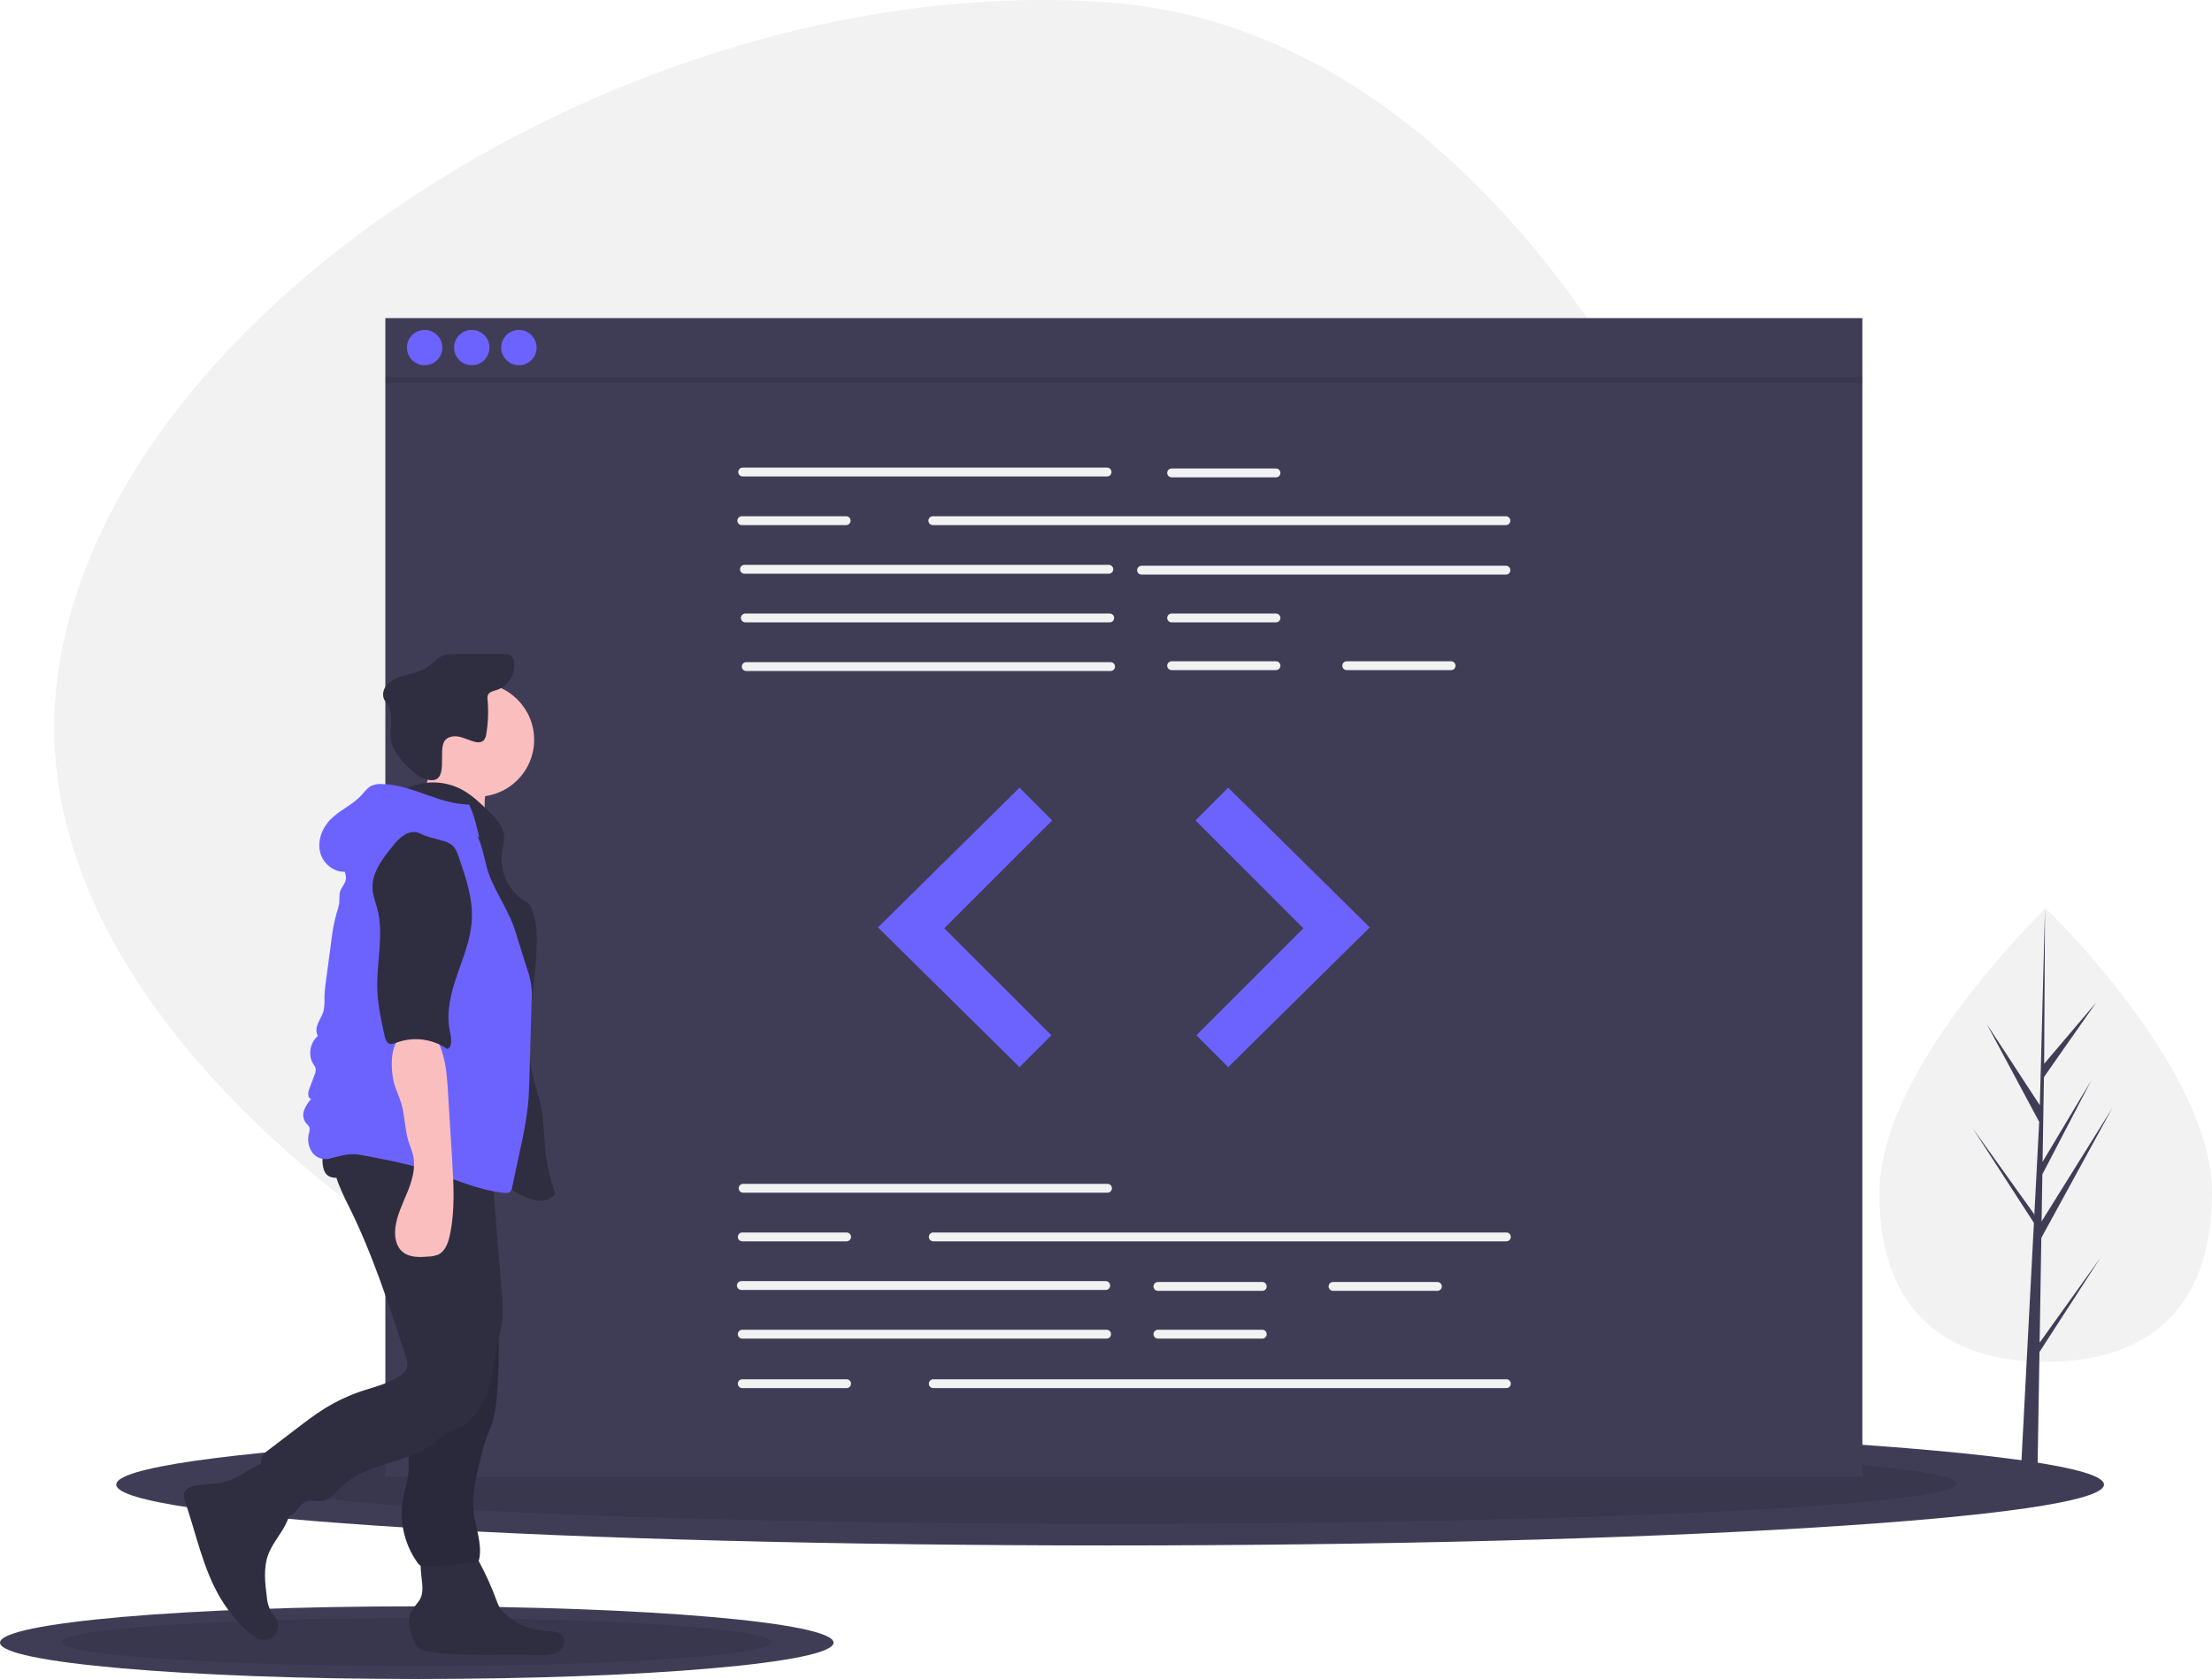
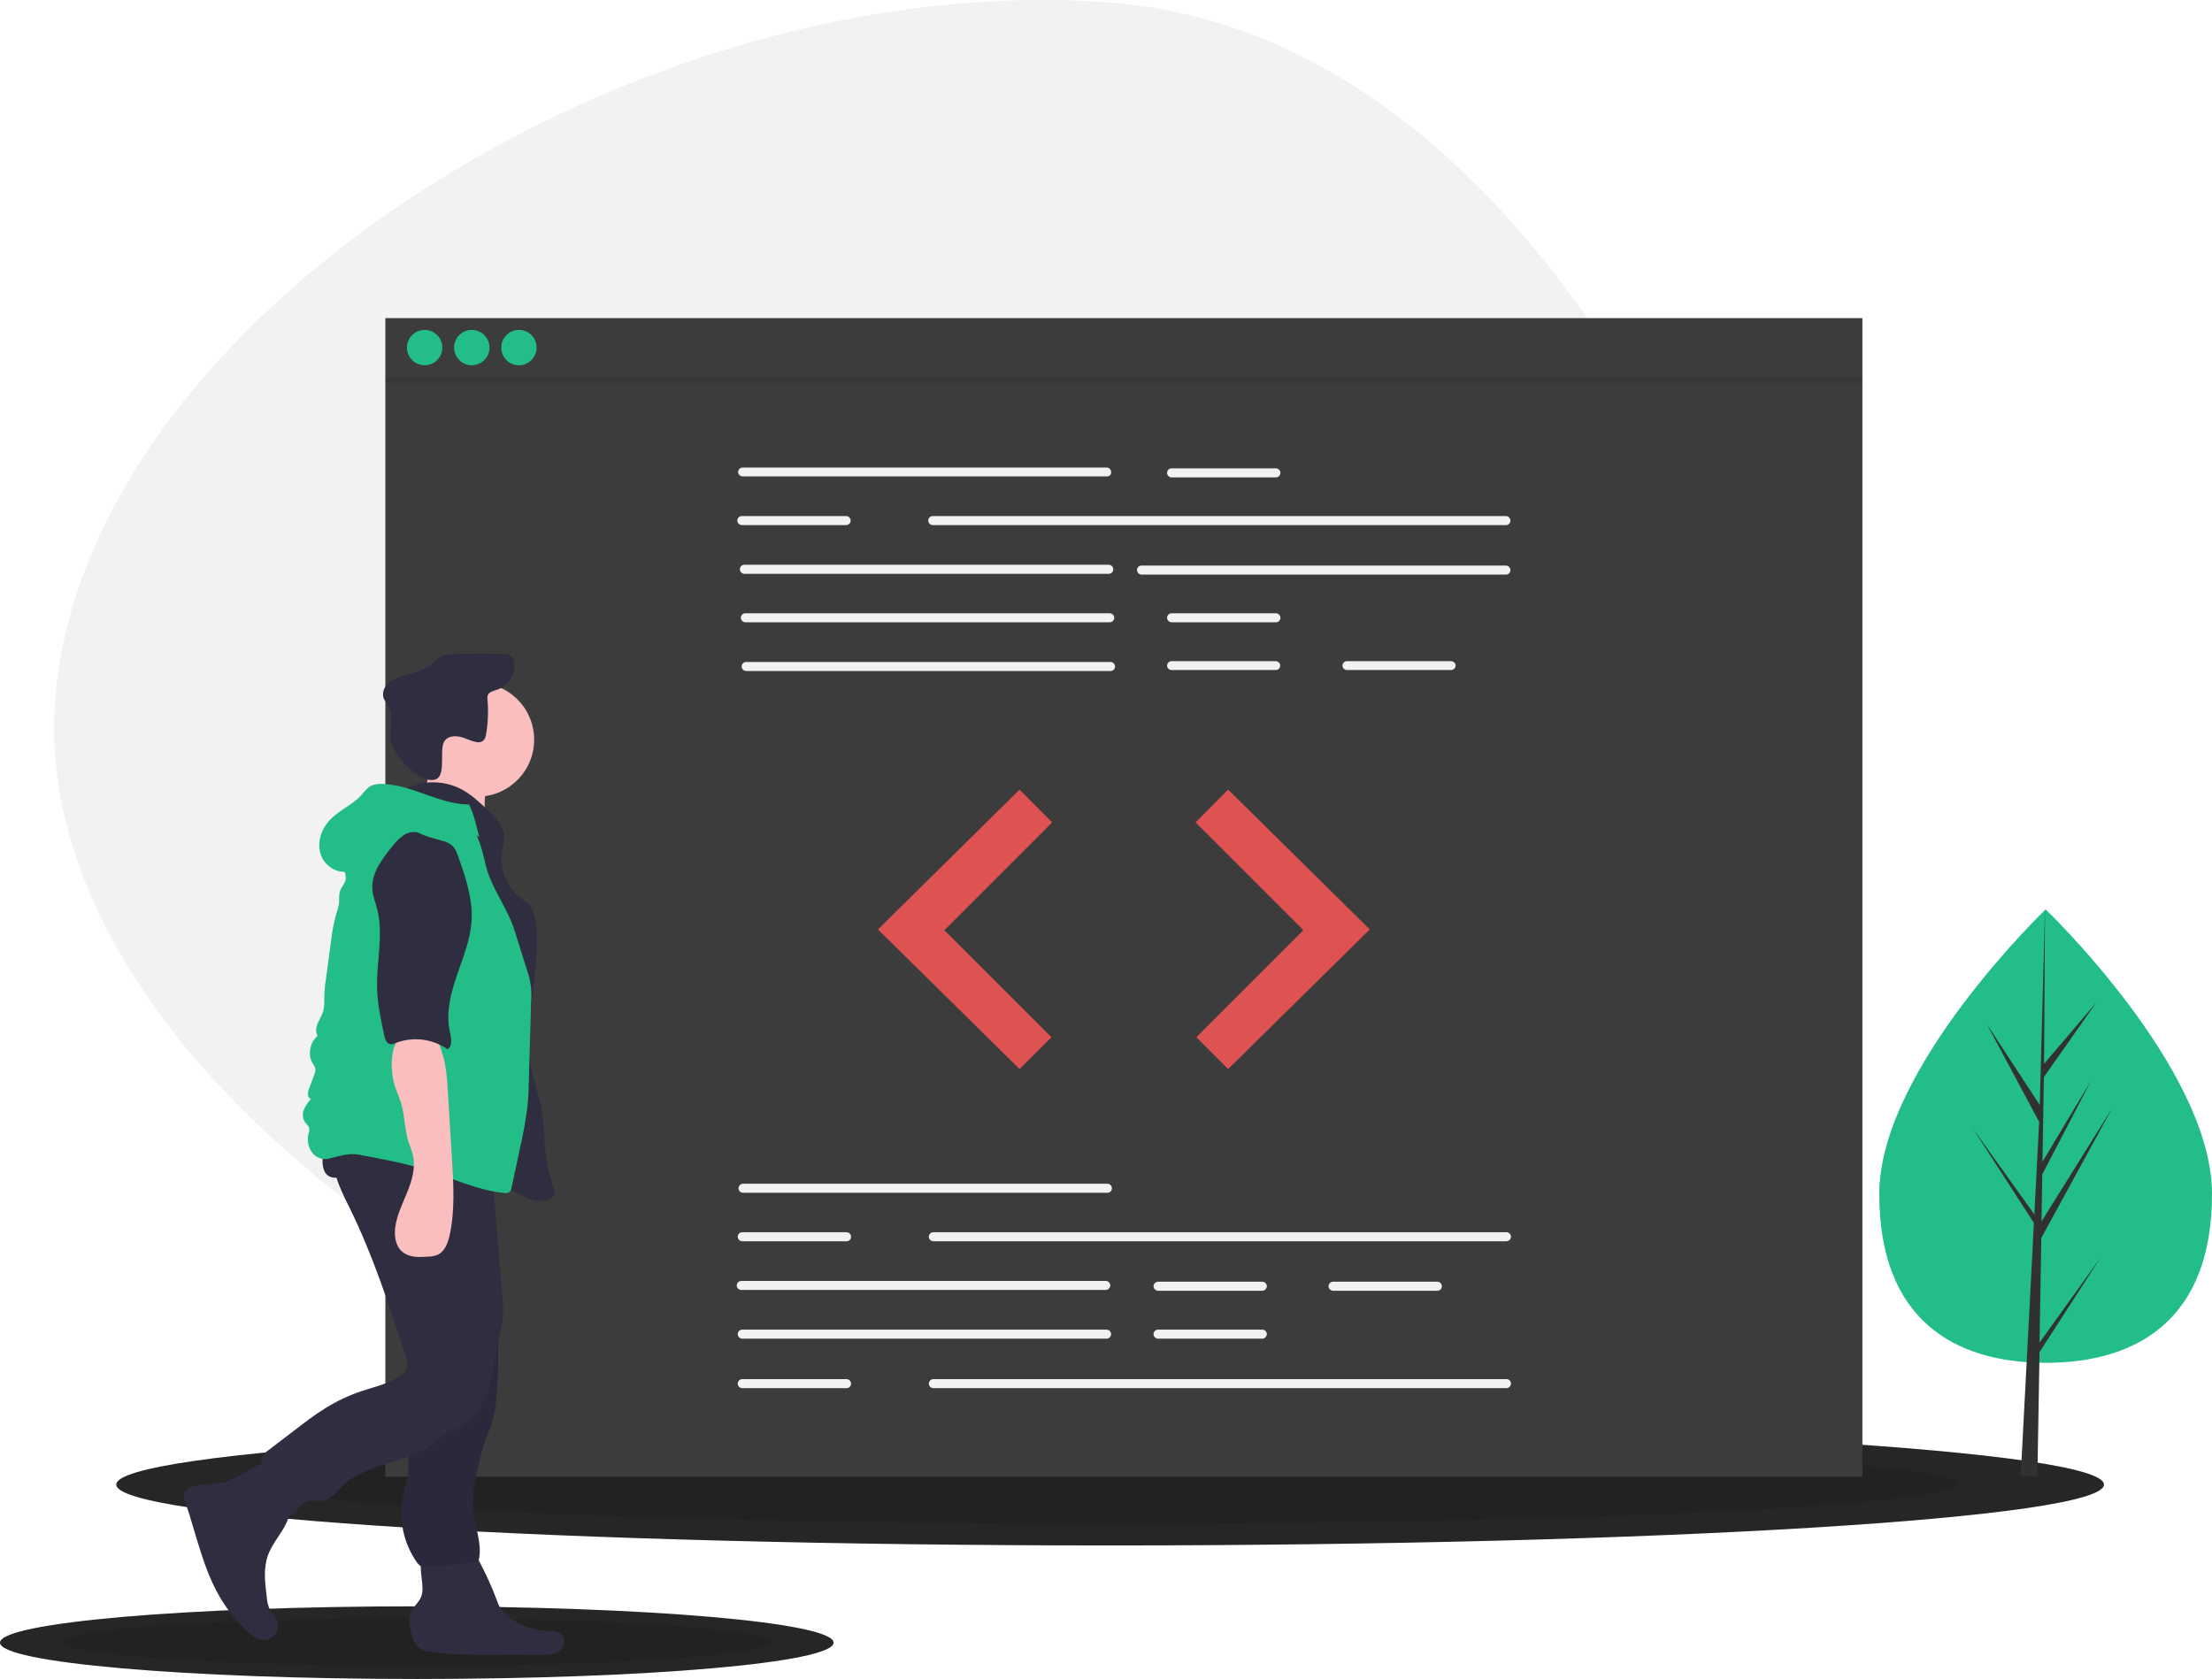
- <svg xmlns="http://www.w3.org/2000/svg" id="a594ac37-6d44-4297-8862-1cbd9c01c0b7" data-name="Layer 1" width="1126.194" height="855" viewBox="0 0 1126.194 855">
-   <path d="M581.768,778.438C339.369,759.991,50.297,572.172,65.014,378.781S359.7,5.358,602.099,23.805,984.031,403.667,969.314,597.058,824.166,796.885,581.768,778.438Z" transform="translate(-36.90323 -22.5)" fill="#f2f2f2" />
-   <ellipse cx="565.194" cy="756" rx="506" ry="31" fill="#3f3d56" />
-   <ellipse cx="565.194" cy="755.5" rx="431" ry="20.5" opacity="0.1" />
-   <ellipse cx="212.194" cy="836.5" rx="212.194" ry="18.5" fill="#3f3d56" />
-   <ellipse cx="212.194" cy="836.202" rx="180.742" ry="12.234" opacity="0.1" />
-   <rect x="196.194" y="162" width="752" height="590" fill="#3f3d56" />
-   <path d="M600.541,265.129H415.024a2.251,2.251,0,1,1,0-4.503H600.541a2.251,2.251,0,0,1,0,4.503Z" transform="translate(-36.90323 -22.5)" fill="#f2f2f2" />
-   <path d="M803.62,289.895H511.835a2.251,2.251,0,0,1,0-4.503H803.62a2.251,2.251,0,1,1,0,4.503Z" transform="translate(-36.90323 -22.5)" fill="#f2f2f2" />
-   <path d="M601.442,314.661H415.924a2.251,2.251,0,1,1,0-4.503H601.442a2.251,2.251,0,1,1,0,4.503Z" transform="translate(-36.90323 -22.5)" fill="#f2f2f2" />
-   <path d="M803.62,315.111H618.102a2.251,2.251,0,0,1,0-4.503H803.62a2.251,2.251,0,1,1,0,4.503Z" transform="translate(-36.90323 -22.5)" fill="#f2f2f2" />
-   <path d="M601.892,339.426H416.374a2.251,2.251,0,0,1,0-4.503H601.892a2.251,2.251,0,1,1,0,4.503Z" transform="translate(-36.90323 -22.5)" fill="#f2f2f2" />
-   <path d="M602.342,364.192H416.825a2.251,2.251,0,0,1,0-4.503H602.342a2.251,2.251,0,1,1,0,4.503Z" transform="translate(-36.90323 -22.5)" fill="#f2f2f2" />
-   <path d="M686.546,265.579H633.412a2.251,2.251,0,0,1,0-4.503h53.134a2.251,2.251,0,1,1,0,4.503Z" transform="translate(-36.90323 -22.5)" fill="#f2f2f2" />
-   <path d="M686.546,339.426H633.412a2.251,2.251,0,0,1,0-4.503h53.134a2.251,2.251,0,1,1,0,4.503Z" transform="translate(-36.90323 -22.5)" fill="#f2f2f2" />
-   <path d="M686.546,363.742H633.412a2.251,2.251,0,1,1,0-4.503h53.134a2.251,2.251,0,1,1,0,4.503Z" transform="translate(-36.90323 -22.5)" fill="#f2f2f2" />
-   <path d="M775.702,363.742H722.569a2.251,2.251,0,0,1,0-4.503h53.134a2.251,2.251,0,1,1,0,4.503Z" transform="translate(-36.90323 -22.5)" fill="#f2f2f2" />
-   <path d="M467.707,289.895H414.573a2.251,2.251,0,0,1,0-4.503h53.134a2.251,2.251,0,0,1,0,4.503Z" transform="translate(-36.90323 -22.5)" fill="#f2f2f2" />
-   <path d="M600.766,629.861H415.249a2.251,2.251,0,0,1,0-4.503H600.766a2.251,2.251,0,0,1,0,4.503Z" transform="translate(-36.90323 -22.5)" fill="#f2f2f2" />
-   <path d="M599.866,679.392H414.348a2.251,2.251,0,1,1,0-4.503H599.866a2.251,2.251,0,0,1,0,4.503Z" transform="translate(-36.90323 -22.5)" fill="#f2f2f2" />
-   <path d="M600.316,704.158H414.798a2.251,2.251,0,1,1,0-4.503H600.316a2.251,2.251,0,1,1,0,4.503Z" transform="translate(-36.90323 -22.5)" fill="#f2f2f2" />
-   <path d="M679.566,679.842H626.433a2.251,2.251,0,0,1,0-4.503h53.134a2.251,2.251,0,0,1,0,4.503Z" transform="translate(-36.90323 -22.5)" fill="#f2f2f2" />
-   <path d="M679.566,704.158H626.433a2.251,2.251,0,0,1,0-4.503h53.134a2.251,2.251,0,1,1,0,4.503Z" transform="translate(-36.90323 -22.5)" fill="#f2f2f2" />
-   <path d="M768.723,679.842H715.589a2.251,2.251,0,1,1,0-4.503h53.134a2.251,2.251,0,0,1,0,4.503Z" transform="translate(-36.90323 -22.5)" fill="#f2f2f2" />
-   <path d="M803.845,654.626H512.06a2.251,2.251,0,0,1,0-4.503H803.845a2.251,2.251,0,0,1,0,4.503Z" transform="translate(-36.90323 -22.5)" fill="#f2f2f2" />
-   <path d="M467.932,654.626H414.798a2.251,2.251,0,0,1,0-4.503H467.932a2.251,2.251,0,0,1,0,4.503Z" transform="translate(-36.90323 -22.5)" fill="#f2f2f2" />
-   <path d="M803.845,729.374H512.06a2.251,2.251,0,1,1,0-4.503H803.845a2.251,2.251,0,0,1,0,4.503Z" transform="translate(-36.90323 -22.5)" fill="#f2f2f2" />
-   <path d="M467.932,729.374H414.798a2.251,2.251,0,1,1,0-4.503H467.932a2.251,2.251,0,1,1,0,4.503Z" transform="translate(-36.90323 -22.5)" fill="#f2f2f2" />
-   <polygon points="519.06 401.13 447.014 472.275 519.06 543.42 535.27 527.21 480.786 472.725 535.72 417.79 519.06 401.13" fill="#6c63ff" />
-   <polygon points="625.327 401.13 697.373 472.275 625.327 543.42 609.117 527.21 663.602 472.725 608.667 417.79 625.327 401.13" fill="#6c63ff" />
-   <circle cx="216.194" cy="177" r="9" fill="#6c63ff" />
-   <circle cx="240.194" cy="177" r="9" fill="#6c63ff" />
-   <circle cx="264.194" cy="177" r="9" fill="#6c63ff" />
-   <rect x="196.194" y="192" width="752" height="3" opacity="0.1" />
-   <path d="M1163.097,629.954c0,63.771-37.911,86.038-84.676,86.038s-84.676-22.266-84.676-86.038,84.676-144.898,84.676-144.898S1163.097,566.182,1163.097,629.954Z" transform="translate(-36.90323 -22.5)" fill="#f2f2f2" />
-   <polygon points="1038.433 683.736 1039.3 630.365 1075.391 564.338 1039.436 621.993 1039.826 597.995 1064.699 550.226 1039.929 591.645 1039.929 591.645 1040.63 548.484 1067.265 510.453 1040.74 541.697 1041.178 462.556 1038.425 567.325 1038.651 563.003 1011.571 521.552 1038.217 571.3 1035.694 619.503 1035.619 618.223 1004.4 574.602 1035.524 622.743 1035.209 628.771 1035.152 628.862 1035.178 629.357 1028.776 751.653 1037.329 751.653 1038.355 688.485 1069.404 640.461 1038.433 683.736" fill="#3f3d56" />
-   <path d="M159.525,773.591a43.126,43.126,0,0,1-8.178,3.503c-5.079,1.387-10.507.878-15.637,2.063-2.1.485-4.386,1.499-5.054,3.549-.49,1.503.043,3.127.553,4.623,5.669,16.62,9.085,34.266,18.125,49.321a74.641,74.641,0,0,0,13.993,16.988c2.055,1.852,4.384,3.664,7.135,3.955a7.248,7.248,0,0,0,7.371-10.182c-.811-1.801-2.317-3.196-3.289-4.916a18.757,18.757,0,0,1-1.819-6.991c-.893-7.108-1.754-14.538.709-21.265,1.652-4.512,4.682-8.359,7.206-12.447s4.622-8.772,4.06-13.544c-.383-3.257-1.972-6.237-3.65-9.054-1.681-2.823-5.005-10.408-8.383-11.35C169.16,766.864,162.583,772.024,159.525,773.591Z" transform="translate(-36.90323 -22.5)" fill="#2f2e41" />
-   <path d="M251.96,831a14.019,14.019,0,0,1-.663,4.745c-1.058,2.793-3.681,4.706-5.036,7.367-1.885,3.701-1.031,8.174.218,12.135.783,2.483,1.81,5.067,3.912,6.603a12.893,12.893,0,0,0,5.954,1.907c18.036,2.496,36.358,1.064,54.559,1.587,3.317.095,6.829.211,9.725-1.41s4.686-5.697,2.717-8.368c-1.769-2.399-5.265-2.376-8.242-2.518a33.912,33.912,0,0,1-20.913-8.615,15.112,15.112,0,0,1-2.933-3.377,20.753,20.753,0,0,1-1.534-3.518,156.799,156.799,0,0,0-9.084-20.119c-.979-1.815-2.087-3.705-3.906-4.676a10.323,10.323,0,0,0-4.239-.926c-4.536-.294-16.283-1.838-19.791,1.69C249.461,816.768,252.032,826.86,251.96,831Z" transform="translate(-36.90323 -22.5)" fill="#2f2e41" />
-   <circle cx="242.971" cy="376.72" r="28.975" fill="#fbbebe" />
-   <path d="M253.709,423.146c-1.723,4.614-4.647,8.947-8.9,11.43l40.075,8.175a42.453,42.453,0,0,1-.562-17.869,10.3,10.3,0,0,0,.24-4.409c-.754-2.907-4.026-4.307-6.955-4.974-7.314-1.667-13.782-2.561-20.579-5.792C254.95,413.263,255.241,419.045,253.709,423.146Z" transform="translate(-36.90323 -22.5)" fill="#fbbebe" />
-   <path d="M244.474,423.727a31.338,31.338,0,0,1,27.313.714c5.138,2.707,9.392,6.794,13.572,10.826,3.853,3.717,7.962,7.972,8.236,13.319.132,2.59-.676,5.123-1.084,7.684a25.766,25.766,0,0,0,13.78,26.469c3.184,5.303,3.841,11.729,3.889,17.914.185,23.436-7.209,47.161-1.93,69.995,1.239,5.361,3.162,10.554,4.232,15.951,1.387,6.991,1.318,14.18,2.044,21.27a95.266,95.266,0,0,0,5.113,22.495c-1.744,2.774-5.374,3.837-8.642,3.613s-6.325-1.643-9.242-3.136c-14.123-7.227-27.059-16.757-41.687-22.9-9.678-4.064-19.987-6.595-29.376-11.288s-18.12-12.142-20.99-22.238c-1.241-4.365-1.318-8.965-1.385-13.503-.285-19.114-.55-38.436,3.61-57.094,3.669-16.454,10.741-32.194,12.284-48.981.502-5.464.513-11.314,3.566-15.873C232.091,432.52,241.409,430.851,244.474,423.727Z" transform="translate(-36.90323 -22.5)" fill="#2f2e41" />
-   <path d="M263.395,399.629c1.707-2.227,5-2.531,7.728-1.872s5.243,2.064,7.997,2.599a4.675,4.675,0,0,0,3.743-.526,5.444,5.444,0,0,0,1.615-3.57,68.163,68.163,0,0,0,.671-17.38,5.147,5.147,0,0,1,.159-2.437c.682-1.643,2.763-2.035,4.462-2.562a13.316,13.316,0,0,0,9.013-13.633,5.421,5.421,0,0,0-1.657-3.741c-1.175-.958-2.82-1.016-4.336-1.029q-11.683-.094-23.367.006c-2.883.025-5.91.096-8.409,1.533-1.848,1.063-3.222,2.773-4.88,4.112-4.326,3.491-10.178,4.201-15.441,5.991a15.308,15.308,0,0,0-6.768,4.036c-1.75,2-2.592,4.973-1.493,7.393a26.252,26.252,0,0,0,1.887,2.904c3.105,4.964,1.038,11.403,1.501,17.24.579,7.288,11.365,19.112,18.679,20.836C266.308,422.311,259.486,404.414,263.395,399.629Z" transform="translate(-36.90323 -22.5)" fill="#2f2e41" />
-   <path d="M247.037,719.183c.745,5.322,1.701,10.662,1.445,16.029-.357,7.494-3.059,14.714-3.559,22.199-.373,5.591.49,11.242-.287,16.791-.497,3.553-1.656,6.978-2.373,10.494a43.395,43.395,0,0,0,6.973,33.265,5.448,5.448,0,0,0,2.023,1.961,5.714,5.714,0,0,0,2.508.332,179.947,179.947,0,0,0,25.17-2.287,2.414,2.414,0,0,0,1.616-.713,2.266,2.266,0,0,0,.351-.954c1.544-7.936-1.977-15.893-2.872-23.928-.956-8.58,1.103-17.177,3.146-25.565a113.548,113.548,0,0,1,3.467-12.228c.988-2.697,2.181-5.321,3.037-8.063a61.46,61.46,0,0,0,2.202-13.203q.892-10.575.945-21.199a88.958,88.958,0,0,0-1.665-20.01c-1.878-8.338-5.724-16.081-9.536-23.73a15.029,15.029,0,0,0-5.618,2.67,125.38,125.38,0,0,1-15.35,8.481c-3.567,1.657-10.522,2.833-12.786,6.286-2.232,3.405-.792,10.351-.621,14.106Q245.694,709.584,247.037,719.183Z" transform="translate(-36.90323 -22.5)" fill="#2f2e41" />
-   <path d="M247.037,719.183c.745,5.322,1.701,10.662,1.445,16.029-.357,7.494-3.059,14.714-3.559,22.199-.373,5.591.49,11.242-.287,16.791-.497,3.553-1.656,6.978-2.373,10.494a43.395,43.395,0,0,0,6.973,33.265,5.448,5.448,0,0,0,2.023,1.961,5.714,5.714,0,0,0,2.508.332,179.947,179.947,0,0,0,25.17-2.287,2.414,2.414,0,0,0,1.616-.713,2.266,2.266,0,0,0,.351-.954c1.544-7.936-1.977-15.893-2.872-23.928-.956-8.58,1.103-17.177,3.146-25.565a113.548,113.548,0,0,1,3.467-12.228c.988-2.697,2.181-5.321,3.037-8.063a61.46,61.46,0,0,0,2.202-13.203q.892-10.575.945-21.199a88.958,88.958,0,0,0-1.665-20.01c-1.878-8.338-5.724-16.081-9.536-23.73a15.029,15.029,0,0,0-5.618,2.67,125.38,125.38,0,0,1-15.35,8.481c-3.567,1.657-10.522,2.833-12.786,6.286-2.232,3.405-.792,10.351-.621,14.106Q245.694,709.584,247.037,719.183Z" transform="translate(-36.90323 -22.5)" opacity="0.1" />
-   <path d="M207.864,605.518c-3.848,10.359,1.808,21.554,6.722,31.452,12.106,24.386,20.513,50.407,28.874,76.317.626,1.941,1.252,4.058.554,5.974a7.825,7.825,0,0,1-2.822,3.347c-5.765,4.379-13.107,5.939-19.975,8.23a90.184,90.184,0,0,0-18.943,8.88c-4.977,3.084-9.639,6.644-14.292,10.197l-14.812,11.312a9.903,9.903,0,0,0-2.476,2.397c-1.429,2.241-.843,5.167-.132,7.728a131.432,131.432,0,0,0,7.252,19.792,6.911,6.911,0,0,0,2.63,3.447c2.312,1.242,5.14-.405,6.905-2.347s3.292-4.359,5.781-5.193c2.486-.833,5.222.176,7.818-.189,4.199-.589,6.986-4.457,10.013-7.426,12.365-12.131,33.01-11.251,46.612-21.977a59.228,59.228,0,0,1,6.231-4.868c2.3-1.359,4.907-2.105,7.293-3.307,7.257-3.654,11.819-11.209,14.262-18.957s3.141-15.928,4.897-23.861c.908-4.101,2.103-8.158,2.507-12.338a66.094,66.094,0,0,0-.253-11.666L287.604,621.748c-.4-4.943-.8-9.892-1.576-14.791-14.577.521-29.143,1.108-43.728,1.28C230.695,608.374,218.876,609.186,207.864,605.518Z" transform="translate(-36.90323 -22.5)" fill="#2f2e41" />
-   <path d="M202.506,619.721c1.977,3.18,6.79,3.114,10.104,1.371s5.889-4.673,9.211-6.401c4.464-2.323,9.746-2.235,14.776-2.093,7.964.225,16.025.464,23.687,2.647,7.925,2.257,15.64,6.603,23.834,5.736,1.426-.151,2.985-.56,3.761-1.766a5.544,5.544,0,0,0,.62-2.836l.268-7.159a6.464,6.464,0,0,0-.57-3.625,6.082,6.082,0,0,0-2.716-2.079c-11.663-5.646-24.965-6.697-37.915-7.141q-9.875-.338-19.757-.278c-5.591.034-12.303-.775-17.739.719C202.774,598.82,198.805,613.769,202.506,619.721Z" transform="translate(-36.90323 -22.5)" fill="#2f2e41" />
-   <path d="M275.742,432.226c-15.282-.135-29.131-10.223-44.412-10.468a11.514,11.514,0,0,0-5.393.93c-2.129,1.073-3.529,3.147-5.147,4.898-4.518,4.893-11.061,7.505-15.703,12.281-4.352,4.478-6.773,11.15-5.055,17.153s8.204,10.608,14.279,9.165A36.801,36.801,0,0,1,228.65,446.706a72.887,72.887,0,0,1,11.205-5.882c6.868-3.112,14.548-6.283,21.718-3.95a30.638,30.638,0,0,1,7.409,4.04l11.954,8.03C279.543,443.45,278.29,437.288,275.742,432.226Z" transform="translate(-36.90323 -22.5)" fill="#6c63ff" />
-   <path d="M212.552,460.874c-2.029,2.532.894,6.2.447,9.413-.297,2.135-2.054,3.765-2.786,5.793-.758,2.1-.356,4.427-.643,6.641a28.489,28.489,0,0,1-1.275,4.73,84.975,84.975,0,0,0-2.686,14.026l-2.675,19.976a75.681,75.681,0,0,0-.846,9.078,27.107,27.107,0,0,1-.452,6.787c-.592,2.183-1.904,4.093-2.786,6.175s-1.291,4.602-.099,6.524c-3.991,3.325-5.178,9.854-2.387,14.235a7.899,7.899,0,0,1,1.23,2.265,5.82,5.82,0,0,1-.542,3.34l-2.705,7.207c-.692,1.845-.911,4.653,1.014,5.074a17.006,17.006,0,0,0-3.651,5.767,6.866,6.866,0,0,0,.972,6.506,8.289,8.289,0,0,1,1.694,2.056,5.473,5.473,0,0,1-.196,3.243,11.906,11.906,0,0,0,1.473,9.333,8.371,8.371,0,0,0,8.418,3.609c5.41-1.22,10.272-3.147,15.728-2.146,11.746,2.155,23.53,4.32,34.906,7.952,12.984,4.145,25.556,10.224,39.126,11.5a3.798,3.798,0,0,0,2.617-.407,3.931,3.931,0,0,0,1.21-2.488q2.097-9.832,4.194-19.665a202.363,202.363,0,0,0,3.855-22.028c.477-4.781.614-9.589.749-14.392l1.081-38.231a38.197,38.197,0,0,0-2.2-16.62l-6.217-19.848c-3.548-11.327-11.688-21.371-14.586-32.882-1.834-7.285-3.189-15.103-8.108-20.781-7.012-8.095-19.145-9.354-29.764-7.962-4.797.629-9.636,1.714-13.785,4.202-4.798,2.877-8.333,7.409-11.753,11.836C218.305,454.343,215.436,457.276,212.552,460.874Z" transform="translate(-36.90323 -22.5)" fill="#6c63ff" />
-   <path d="M237.347,573.323c.875,3.773,2.712,7.251,3.837,10.957,1.884,6.209,1.724,12.896,3.605,19.106.789,2.606,1.933,5.109,2.5,7.773,1.321,6.211-.608,12.636-3.003,18.516s-5.313,11.678-6.091,17.98c-.548,4.438.239,9.45,3.66,12.331,3.552,2.99,8.713,2.788,13.339,2.39a14.016,14.016,0,0,0,4.841-1.008c3.538-1.674,5.028-5.86,5.855-9.685,2.771-12.819,1.98-26.106,1.174-39.197l-2.106-34.234c-.405-6.591-.84-13.318-2.871-19.646-.739-2.302-2.026-6.954-4.129-8.424-2.083-1.456-8.03-1.521-10.609-1.642C235.251,547.97,235.387,564.856,237.347,573.323Z" transform="translate(-36.90323 -22.5)" fill="#fbbebe" />
-   <path d="M250.751,446.923c-2.471-1.294-5.584-.736-7.972.704a24.568,24.568,0,0,0-5.972,5.798c-5.339,6.517-10.991,13.995-10.199,22.382.297,3.145,1.501,6.121,2.317,9.172,3.579,13.38-.379,27.53.075,41.373.262,7.999,2.003,15.866,3.736,23.679.354,1.595.92,3.44,2.463,3.977,1.159.403,2.41-.115,3.557-.551A28.371,28.371,0,0,1,264.721,556.731c2.865-1.529,1.791-6.363,1.149-9.546-1.908-9.458.682-19.214,3.828-28.335s6.911-18.23,7.432-27.865c.591-10.916-3.029-21.571-6.6-31.903-.779-2.255-1.631-4.62-3.439-6.178a13.665,13.665,0,0,0-5.203-2.377C258.096,449.406,254.255,448.758,250.751,446.923Z" transform="translate(-36.90323 -22.5)" fill="#2f2e41" />
+ <svg xmlns="http://www.w3.org/2000/svg" version="1.1" id="a594ac37-6d44-4297-8862-1cbd9c01c0b7" x="0px" y="0px" viewBox="0 0 1126.2 855" style="enable-background:new 0 0 1126.2 855;" xml:space="preserve">
+   <style type="text/css">
+ 	.st0{fill:#F2F2F2;}
+ 	.st1{fill:#262626;}
+ 	.st2{opacity:0.1;enable-background:new    ;}
+ 	.st3{fill:#3C3C3C;}
+ 	.st4{fill:#DF5252;}
+ 	.st5{fill:#23BE87;}
+ 	.st6{fill:#313131;}
+ 	.st7{fill:#2F2E41;}
+ 	.st8{fill:#FBBEBE;}
+ </style>
+   <path class="st0" d="M544.9,755.9C302.5,737.5,13.4,549.7,28.1,356.3S322.8-17.1,565.2,1.3s381.9,379.9,367.2,573.3  C917.7,767.9,787.3,774.4,544.9,755.9z" />
+   <ellipse class="st1" cx="565.2" cy="756" rx="506" ry="31" />
+   <ellipse class="st2" cx="565.2" cy="755.5" rx="431" ry="20.5" />
+   <ellipse class="st1" cx="212.2" cy="836.5" rx="212.2" ry="18.5" />
+   <ellipse class="st2" cx="212.2" cy="836.2" rx="180.7" ry="12.2" />
+   <rect x="196.2" y="162" class="st3" width="752" height="590" />
+   <path class="st0" d="M563.6,242.6H378.1c-1.2,0-2.3-1-2.3-2.2s1-2.3,2.2-2.3c0,0,0,0,0,0h185.5c1.2,0,2.2,1,2.2,2.3  C565.9,241.6,564.9,242.6,563.6,242.6z" />
+   <path class="st0" d="M766.7,267.4H474.9c-1.2,0-2.3-1-2.3-2.3s1-2.3,2.3-2.3l0,0h291.8c1.2,0,2.3,1,2.3,2.3S768,267.4,766.7,267.4z" />
+   <path class="st0" d="M564.5,292.2H379c-1.2,0-2.3-1-2.3-2.3s1-2.3,2.3-2.3h185.5c1.2,0,2.3,1,2.3,2.3S565.8,292.2,564.5,292.2z" />
+   <path class="st0" d="M766.7,292.6H581.2c-1.2,0-2.3-1-2.3-2.3s1-2.3,2.3-2.3h185.5c1.2,0,2.3,1,2.3,2.3S768,292.6,766.7,292.6z" />
+   <path class="st0" d="M565,316.9H379.5c-1.2,0-2.3-1-2.3-2.3s1-2.3,2.3-2.3H565c1.2,0,2.3,1,2.3,2.3S566.2,316.9,565,316.9z" />
+   <path class="st0" d="M565.4,341.7H379.9c-1.2,0-2.3-1-2.3-2.3s1-2.3,2.3-2.3h185.5c1.2,0,2.3,1,2.3,2.3S566.7,341.7,565.4,341.7z" />
+   <path class="st0" d="M649.6,243.1h-53.1c-1.2,0-2.3-1-2.3-2.3s1-2.3,2.3-2.3l0,0h53.1c1.2,0,2.3,1,2.3,2.3S650.9,243.1,649.6,243.1z  " />
+   <path class="st0" d="M649.6,316.9h-53.1c-1.2,0-2.3-1-2.3-2.3s1-2.3,2.3-2.3l0,0h53.1c1.2,0,2.3,1,2.3,2.3S650.9,316.9,649.6,316.9z  " />
+   <path class="st0" d="M649.6,341.2h-53.1c-1.2,0-2.3-1-2.3-2.2s1-2.3,2.2-2.3c0,0,0,0,0,0h53.1c1.2,0,2.3,1,2.3,2.2  S650.9,341.2,649.6,341.2C649.7,341.2,649.6,341.2,649.6,341.2z" />
+   <path class="st0" d="M738.8,341.2h-53.1c-1.2,0-2.2-1-2.2-2.3c0-1.2,1-2.2,2.2-2.2h53.1c1.2,0,2.3,1,2.3,2.2  S740.1,341.2,738.8,341.2C738.8,341.2,738.8,341.2,738.8,341.2z" />
+   <path class="st0" d="M430.8,267.4h-53.1c-1.2,0-2.3-1-2.3-2.3s1-2.3,2.3-2.3l0,0h53.1c1.2,0,2.3,1,2.3,2.3S432,267.4,430.8,267.4z" />
+   <path class="st0" d="M563.9,607.4H378.3c-1.2,0-2.3-1-2.3-2.3c0-1.2,1-2.3,2.3-2.3l0,0h185.5c1.2,0,2.3,1,2.3,2.3  C566.1,606.4,565.1,607.4,563.9,607.4z" />
+   <path class="st0" d="M563,656.9H377.4c-1.2,0-2.3-1-2.3-2.3c0-1.2,1-2.3,2.3-2.3l0,0H563c1.2,0,2.3,1,2.3,2.3  C565.2,655.9,564.2,656.9,563,656.9z" />
+   <path class="st0" d="M563.4,681.7H377.9c-1.2,0-2.3-1-2.3-2.3c0-1.2,1-2.3,2.3-2.3l0,0h185.5c1.2,0,2.3,1,2.3,2.3  C565.7,680.6,564.7,681.7,563.4,681.7z" />
+   <path class="st0" d="M642.7,657.3h-53.1c-1.2,0-2.3-1-2.3-2.3c0-1.2,1-2.3,2.3-2.3h53.1c1.2,0,2.3,1,2.3,2.3  C644.9,656.3,643.9,657.3,642.7,657.3L642.7,657.3z" />
+   <path class="st0" d="M642.7,681.7h-53.1c-1.2,0-2.3-1-2.3-2.3c0-1.2,1-2.3,2.3-2.3h53.1c1.2,0,2.3,1,2.3,2.3  C644.9,680.6,643.9,681.7,642.7,681.7L642.7,681.7z" />
+   <path class="st0" d="M731.8,657.3h-53.1c-1.2,0-2.3-1-2.3-2.3c0-1.2,1-2.3,2.3-2.3h53.1c1.2,0,2.3,1,2.3,2.3  C734.1,656.3,733.1,657.3,731.8,657.3z" />
+   <path class="st0" d="M766.9,632.1H475.2c-1.2,0-2.3-1-2.3-2.3c0-1.2,1-2.3,2.3-2.3h291.8c1.2,0,2.3,1,2.3,2.3  C769.2,631.1,768.2,632.1,766.9,632.1z" />
+   <path class="st0" d="M431,632.1h-53.1c-1.2,0-2.3-1-2.3-2.3c0-1.2,1-2.3,2.3-2.3l0,0H431c1.2,0,2.3,1,2.3,2.3  C433.3,631.1,432.3,632.1,431,632.1z" />
+   <path class="st0" d="M766.9,706.9H475.2c-1.2,0-2.3-1-2.3-2.3c0-1.2,1-2.3,2.3-2.3h291.8c1.2,0,2.3,1,2.3,2.3  C769.2,705.9,768.2,706.9,766.9,706.9L766.9,706.9z" />
+   <path class="st0" d="M431,706.9h-53.1c-1.2,0-2.3-1-2.3-2.3c0-1.2,1-2.3,2.3-2.3l0,0H431c1.2,0,2.3,1,2.3,2.3  C433.3,705.9,432.3,706.9,431,706.9z" />
+   <polygon class="st4" points="519.1,402.1 447,473.3 519.1,544.4 535.3,528.2 480.8,473.7 535.7,418.8 " />
+   <polygon class="st4" points="625.3,402.1 697.4,473.3 625.3,544.4 609.1,528.2 663.6,473.7 608.7,418.8 " />
+   <circle class="st5" cx="216.2" cy="177" r="9" />
+   <circle class="st5" cx="240.2" cy="177" r="9" />
+   <circle class="st5" cx="264.2" cy="177" r="9" />
+   <rect x="196.2" y="192" class="st2" width="752" height="3" />
+   <path class="st5" d="M1126.2,608c0,63.8-37.9,86-84.7,86s-84.7-22.3-84.7-86s84.7-144.9,84.7-144.9S1126.2,544.2,1126.2,608z" />
+   <polygon class="st6" points="1038.4,683.7 1039.3,630.4 1075.4,564.3 1039.4,622 1039.8,598 1064.7,550.2 1039.9,591.6   1039.9,591.6 1040.6,548.5 1067.3,510.5 1040.7,541.7 1041.2,462.6 1038.4,567.3 1038.7,563 1011.6,521.6 1038.2,571.3   1035.7,619.5 1035.6,618.2 1004.4,574.6 1035.5,622.7 1035.2,628.8 1035.2,628.9 1035.2,629.4 1028.8,751.7 1037.3,751.7   1038.4,688.5 1069.4,640.5 " />
+   <path class="st7" d="M122.6,751.1c-2.6,1.4-5.3,2.6-8.2,3.5c-5.1,1.4-10.5,0.9-15.6,2.1c-2.1,0.5-4.4,1.5-5.1,3.5  c-0.5,1.5,0,3.1,0.6,4.6c5.7,16.6,9.1,34.3,18.1,49.3c3.8,6.3,8.5,12,14,17c2.1,1.9,4.4,3.7,7.1,4c4,0.4,7.5-2.5,8-6.4  c0.1-1.3-0.1-2.6-0.6-3.7c-0.8-1.8-2.3-3.2-3.3-4.9c-1.1-2.2-1.7-4.6-1.8-7c-0.9-7.1-1.8-14.5,0.7-21.3c1.7-4.5,4.7-8.4,7.2-12.4  s4.6-8.8,4.1-13.5c-0.4-3.3-2-6.2-3.6-9.1c-1.7-2.8-5-10.4-8.4-11.4C132.3,744.4,125.7,749.5,122.6,751.1z" />
+   <path class="st7" d="M215.1,808.5c0.1,1.6-0.2,3.2-0.7,4.7c-1.1,2.8-3.7,4.7-5,7.4c-1.9,3.7-1,8.2,0.2,12.1c0.8,2.5,1.8,5.1,3.9,6.6  c1.8,1.1,3.8,1.8,6,1.9c18,2.5,36.4,1.1,54.6,1.6c3.3,0.1,6.8,0.2,9.7-1.4s4.7-5.7,2.7-8.4c-1.8-2.4-5.3-2.4-8.2-2.5  c-7.8-0.4-15.1-3.4-20.9-8.6c-1.1-1-2.1-2.1-2.9-3.4c-0.6-1.1-1.1-2.3-1.5-3.5c-2.6-6.9-5.6-13.6-9.1-20.1c-1-1.8-2.1-3.7-3.9-4.7  c-1.3-0.6-2.8-0.9-4.2-0.9c-4.5-0.3-16.3-1.8-19.8,1.7C212.6,794.3,215.1,804.4,215.1,808.5z" />
+   <ellipse transform="matrix(7.088905e-02 -0.9975 0.9975 7.088905e-02 -150.0257 592.3745)" class="st8" cx="243" cy="376.7" rx="29" ry="29" />
+   <path class="st8" d="M216.8,400.6c-1.7,4.6-4.6,8.9-8.9,11.4l40.1,8.2c-1.5-5.8-1.6-11.9-0.6-17.9c0.4-1.4,0.5-2.9,0.2-4.4  c-0.8-2.9-4-4.3-7-5c-7.3-1.7-13.8-2.6-20.6-5.8C218,390.8,218.3,396.5,216.8,400.6z" />
+   <path class="st7" d="M207.6,401.2c8.7-4,18.8-3.7,27.3,0.7c5.1,2.7,9.4,6.8,13.6,10.8c3.9,3.7,8,8,8.2,13.3c0.1,2.6-0.7,5.1-1.1,7.7  c-1.5,10.9,4,21.5,13.8,26.5c3.2,5.3,3.8,11.7,3.9,17.9c0.2,23.4-7.2,47.2-1.9,70c1.2,5.4,3.2,10.6,4.2,16c1.4,7,1.3,14.2,2,21.3  c0.8,7.7,2.5,15.2,5.1,22.5c-1.7,2.8-5.4,3.8-8.6,3.6s-6.3-1.6-9.2-3.1c-14.1-7.2-27.1-16.8-41.7-22.9c-9.7-4.1-20-6.6-29.4-11.3  s-18.1-12.1-21-22.2c-1.2-4.4-1.3-9-1.4-13.5c-0.3-19.1-0.6-38.4,3.6-57.1c3.7-16.5,10.7-32.2,12.3-49c0.5-5.5,0.5-11.3,3.6-15.9  C195.2,410,204.5,408.4,207.6,401.2z" />
+   <path class="st7" d="M226.5,377.1c1.7-2.2,5-2.5,7.7-1.9s5.2,2.1,8,2.6c1.3,0.4,2.6,0.2,3.7-0.5c1-0.9,1.5-2.2,1.6-3.6  c1-5.7,1.2-11.6,0.7-17.4c-0.1-0.8-0.1-1.6,0.2-2.4c0.7-1.6,2.8-2,4.5-2.6c5.8-1.9,9.5-7.6,9-13.6c0-1.4-0.6-2.8-1.7-3.7  c-1.2-1-2.8-1-4.3-1c-7.8-0.1-15.6-0.1-23.4,0c-2.9,0-5.9,0.1-8.4,1.5c-1.8,1.1-3.2,2.8-4.9,4.1c-4.3,3.5-10.2,4.2-15.4,6  c-2.6,0.7-4.9,2.1-6.8,4c-1.8,2-2.6,5-1.5,7.4c0.6,1,1.2,2,1.9,2.9c3.1,5,1,11.4,1.5,17.2c0.6,7.3,11.4,19.1,18.7,20.8  C229.4,399.8,222.6,381.9,226.5,377.1z" />
+   <path class="st7" d="M210.1,696.7c0.7,5.3,1.7,10.7,1.4,16c-0.4,7.5-3.1,14.7-3.6,22.2c-0.4,5.6,0.5,11.2-0.3,16.8  c-0.5,3.6-1.7,7-2.4,10.5c-2.3,11.6,0.2,23.6,7,33.3c0.5,0.8,1.2,1.5,2,2c0.8,0.3,1.7,0.4,2.5,0.3c8.4-0.2,16.8-0.9,25.2-2.3  c0.6,0,1.2-0.3,1.6-0.7c0.2-0.3,0.3-0.6,0.4-1c1.5-7.9-2-15.9-2.9-23.9c-1-8.6,1.1-17.2,3.1-25.6c0.9-4.1,2.1-8.2,3.5-12.2  c1-2.7,2.2-5.3,3-8.1c1.2-4.3,2-8.7,2.2-13.2c0.6-7.1,0.9-14.1,0.9-21.2c0.2-6.7-0.4-13.4-1.7-20c-1.9-8.3-5.7-16.1-9.5-23.7  c-2,0.5-4,1.4-5.6,2.7c-4.9,3.2-10,6-15.4,8.5c-3.6,1.7-10.5,2.8-12.8,6.3c-2.2,3.4-0.8,10.4-0.6,14.1  C208.6,683.9,209.2,690.3,210.1,696.7z" />
+   <path class="st2" d="M210.1,696.7c0.7,5.3,1.7,10.7,1.4,16c-0.4,7.5-3.1,14.7-3.6,22.2c-0.4,5.6,0.5,11.2-0.3,16.8  c-0.5,3.6-1.7,7-2.4,10.5c-2.3,11.6,0.2,23.6,7,33.3c0.5,0.8,1.2,1.5,2,2c0.8,0.3,1.7,0.4,2.5,0.3c8.4-0.2,16.8-0.9,25.2-2.3  c0.6,0,1.2-0.3,1.6-0.7c0.2-0.3,0.3-0.6,0.4-1c1.5-7.9-2-15.9-2.9-23.9c-1-8.6,1.1-17.2,3.1-25.6c0.9-4.1,2.1-8.2,3.5-12.2  c1-2.7,2.2-5.3,3-8.1c1.2-4.3,2-8.7,2.2-13.2c0.6-7.1,0.9-14.1,0.9-21.2c0.2-6.7-0.4-13.4-1.7-20c-1.9-8.3-5.7-16.1-9.5-23.7  c-2,0.5-4,1.4-5.6,2.7c-4.9,3.2-10,6-15.4,8.5c-3.6,1.7-10.5,2.8-12.8,6.3c-2.2,3.4-0.8,10.4-0.6,14.1  C208.6,683.9,209.2,690.3,210.1,696.7z" />
+   <path class="st7" d="M171,583c-3.8,10.4,1.8,21.6,6.7,31.5c12.1,24.4,20.5,50.4,28.9,76.3c0.6,1.9,1.3,4.1,0.6,6  c-0.6,1.4-1.6,2.5-2.8,3.3c-5.8,4.4-13.1,5.9-20,8.2c-6.6,2.2-13,5.2-18.9,8.9c-5,3.1-9.6,6.6-14.3,10.2l-14.8,11.3  c-1,0.6-1.8,1.5-2.5,2.4c-1.4,2.2-0.8,5.2-0.1,7.7c1.9,6.8,4.3,13.4,7.3,19.8c0.5,1.4,1.4,2.6,2.6,3.4c2.3,1.2,5.1-0.4,6.9-2.3  s3.3-4.4,5.8-5.2c2.5-0.8,5.2,0.2,7.8-0.2c4.2-0.6,7-4.5,10-7.4c12.4-12.1,33-11.3,46.6-22c2-1.8,4-3.4,6.2-4.9  c2.3-1.4,4.9-2.1,7.3-3.3c7.3-3.7,11.8-11.2,14.3-19s3.1-15.9,4.9-23.9c0.9-4.1,2.1-8.2,2.5-12.3c0.3-3.9,0.2-7.8-0.3-11.7  l-4.9-60.7c-0.4-4.9-0.8-9.9-1.6-14.8c-14.6,0.5-29.1,1.1-43.7,1.3C193.8,585.9,182,586.7,171,583z" />
+   <path class="st7" d="M165.6,597.2c2,3.2,6.8,3.1,10.1,1.4s5.9-4.7,9.2-6.4c4.5-2.3,9.7-2.2,14.8-2.1c8,0.2,16,0.5,23.7,2.6  c7.9,2.3,15.6,6.6,23.8,5.7c1.4-0.2,3-0.6,3.8-1.8c0.5-0.9,0.7-1.9,0.6-2.8l0.3-7.2c0.2-1.2,0-2.5-0.6-3.6c-0.7-0.9-1.6-1.7-2.7-2.1  c-11.7-5.6-25-6.7-37.9-7.1c-6.6-0.2-13.2-0.3-19.8-0.3c-5.6,0-12.3-0.8-17.7,0.7C165.9,576.3,161.9,591.3,165.6,597.2z" />
+   <path class="st5" d="M238.8,409.7c-15.3-0.1-29.1-10.2-44.4-10.5c-1.8-0.1-3.7,0.2-5.4,0.9c-2.1,1.1-3.5,3.1-5.1,4.9  c-4.5,4.9-11.1,7.5-15.7,12.3c-4.4,4.5-6.8,11.1-5.1,17.2s8.2,10.6,14.3,9.2c2.4-7.9,7.5-14.8,14.3-19.5c3.6-2.3,7.3-4.2,11.2-5.9  c6.9-3.1,14.5-6.3,21.7-4c2.6,1,5.1,2.4,7.4,4l12,8C242.6,420.9,241.4,414.8,238.8,409.7z" />
+   <path class="st5" d="M175.6,438.4c-2,2.5,0.9,6.2,0.4,9.4c-0.3,2.1-2.1,3.8-2.8,5.8c-0.8,2.1-0.4,4.4-0.6,6.6  c-0.3,1.6-0.7,3.2-1.3,4.7c-1.3,4.6-2.2,9.3-2.7,14l-2.7,20c-0.5,3-0.7,6-0.8,9.1c0.1,2.3,0,4.6-0.5,6.8c-0.6,2.2-1.9,4.1-2.8,6.2  s-1.3,4.6-0.1,6.5c-4,3.3-5.2,9.9-2.4,14.2c0.5,0.7,0.9,1.4,1.2,2.3c0.2,1.1,0,2.3-0.5,3.3l-2.7,7.2c-0.7,1.8-0.9,4.7,1,5.1  c-1.6,1.7-2.8,3.6-3.7,5.8c-0.8,2.2-0.4,4.6,1,6.5c0.7,0.6,1.2,1.3,1.7,2.1c0.3,1.1,0.2,2.2-0.2,3.2c-0.8,3.2-0.3,6.6,1.5,9.3  c1.8,2.8,5.1,4.2,8.4,3.6c5.4-1.2,10.3-3.1,15.7-2.1c11.7,2.2,23.5,4.3,34.9,8c13,4.1,25.6,10.2,39.1,11.5c0.9,0.2,1.8,0,2.6-0.4  c0.7-0.7,1.1-1.5,1.2-2.5c1.4-6.6,2.8-13.1,4.2-19.7c1.7-7.3,3-14.6,3.9-22c0.5-4.8,0.6-9.6,0.7-14.4l1.1-38.2  c0.5-5.6-0.2-11.3-2.2-16.6l-6.2-19.8c-3.5-11.3-11.7-21.4-14.6-32.9c-1.8-7.3-3.2-15.1-8.1-20.8c-7-8.1-19.1-9.4-29.8-8  c-4.8,0.6-9.6,1.7-13.8,4.2c-4.8,2.9-8.3,7.4-11.8,11.8C181.4,431.8,178.5,434.8,175.6,438.4z" />
+   <path class="st8" d="M200.4,550.8c0.9,3.8,2.7,7.3,3.8,11c1.9,6.2,1.7,12.9,3.6,19.1c0.8,2.6,1.9,5.1,2.5,7.8  c1.3,6.2-0.6,12.6-3,18.5s-5.3,11.7-6.1,18c-0.5,4.4,0.2,9.5,3.7,12.3c3.6,3,8.7,2.8,13.3,2.4c1.7,0,3.3-0.4,4.8-1  c3.5-1.7,5-5.9,5.9-9.7c2.8-12.8,2-26.1,1.2-39.2l-2.1-34.2c-0.4-6.6-0.8-13.3-2.9-19.6c-0.7-2.3-2-7-4.1-8.4  c-2.1-1.5-8-1.5-10.6-1.6C198.3,525.5,198.5,542.4,200.4,550.8z" />
+   <path class="st7" d="M213.8,424.4c-2.5-1.3-5.6-0.7-8,0.7c-2.3,1.6-4.3,3.5-6,5.8c-5.3,6.5-11,14-10.2,22.4c0.3,3.1,1.5,6.1,2.3,9.2  c3.6,13.4-0.4,27.5,0.1,41.4c0.3,8,2,15.9,3.7,23.7c0.4,1.6,0.9,3.4,2.5,4c1.2,0.4,2.4-0.1,3.6-0.6c8.7-3.2,18.4-2,26,3.3  c2.9-1.5,1.8-6.4,1.1-9.5c-1.9-9.5,0.7-19.2,3.8-28.3s6.9-18.2,7.4-27.9c0.6-10.9-3-21.6-6.6-31.9c-0.8-2.3-1.6-4.6-3.4-6.2  c-1.5-1.2-3.3-2-5.2-2.4C221.2,426.9,217.4,426.3,213.8,424.4z" />
</svg>
